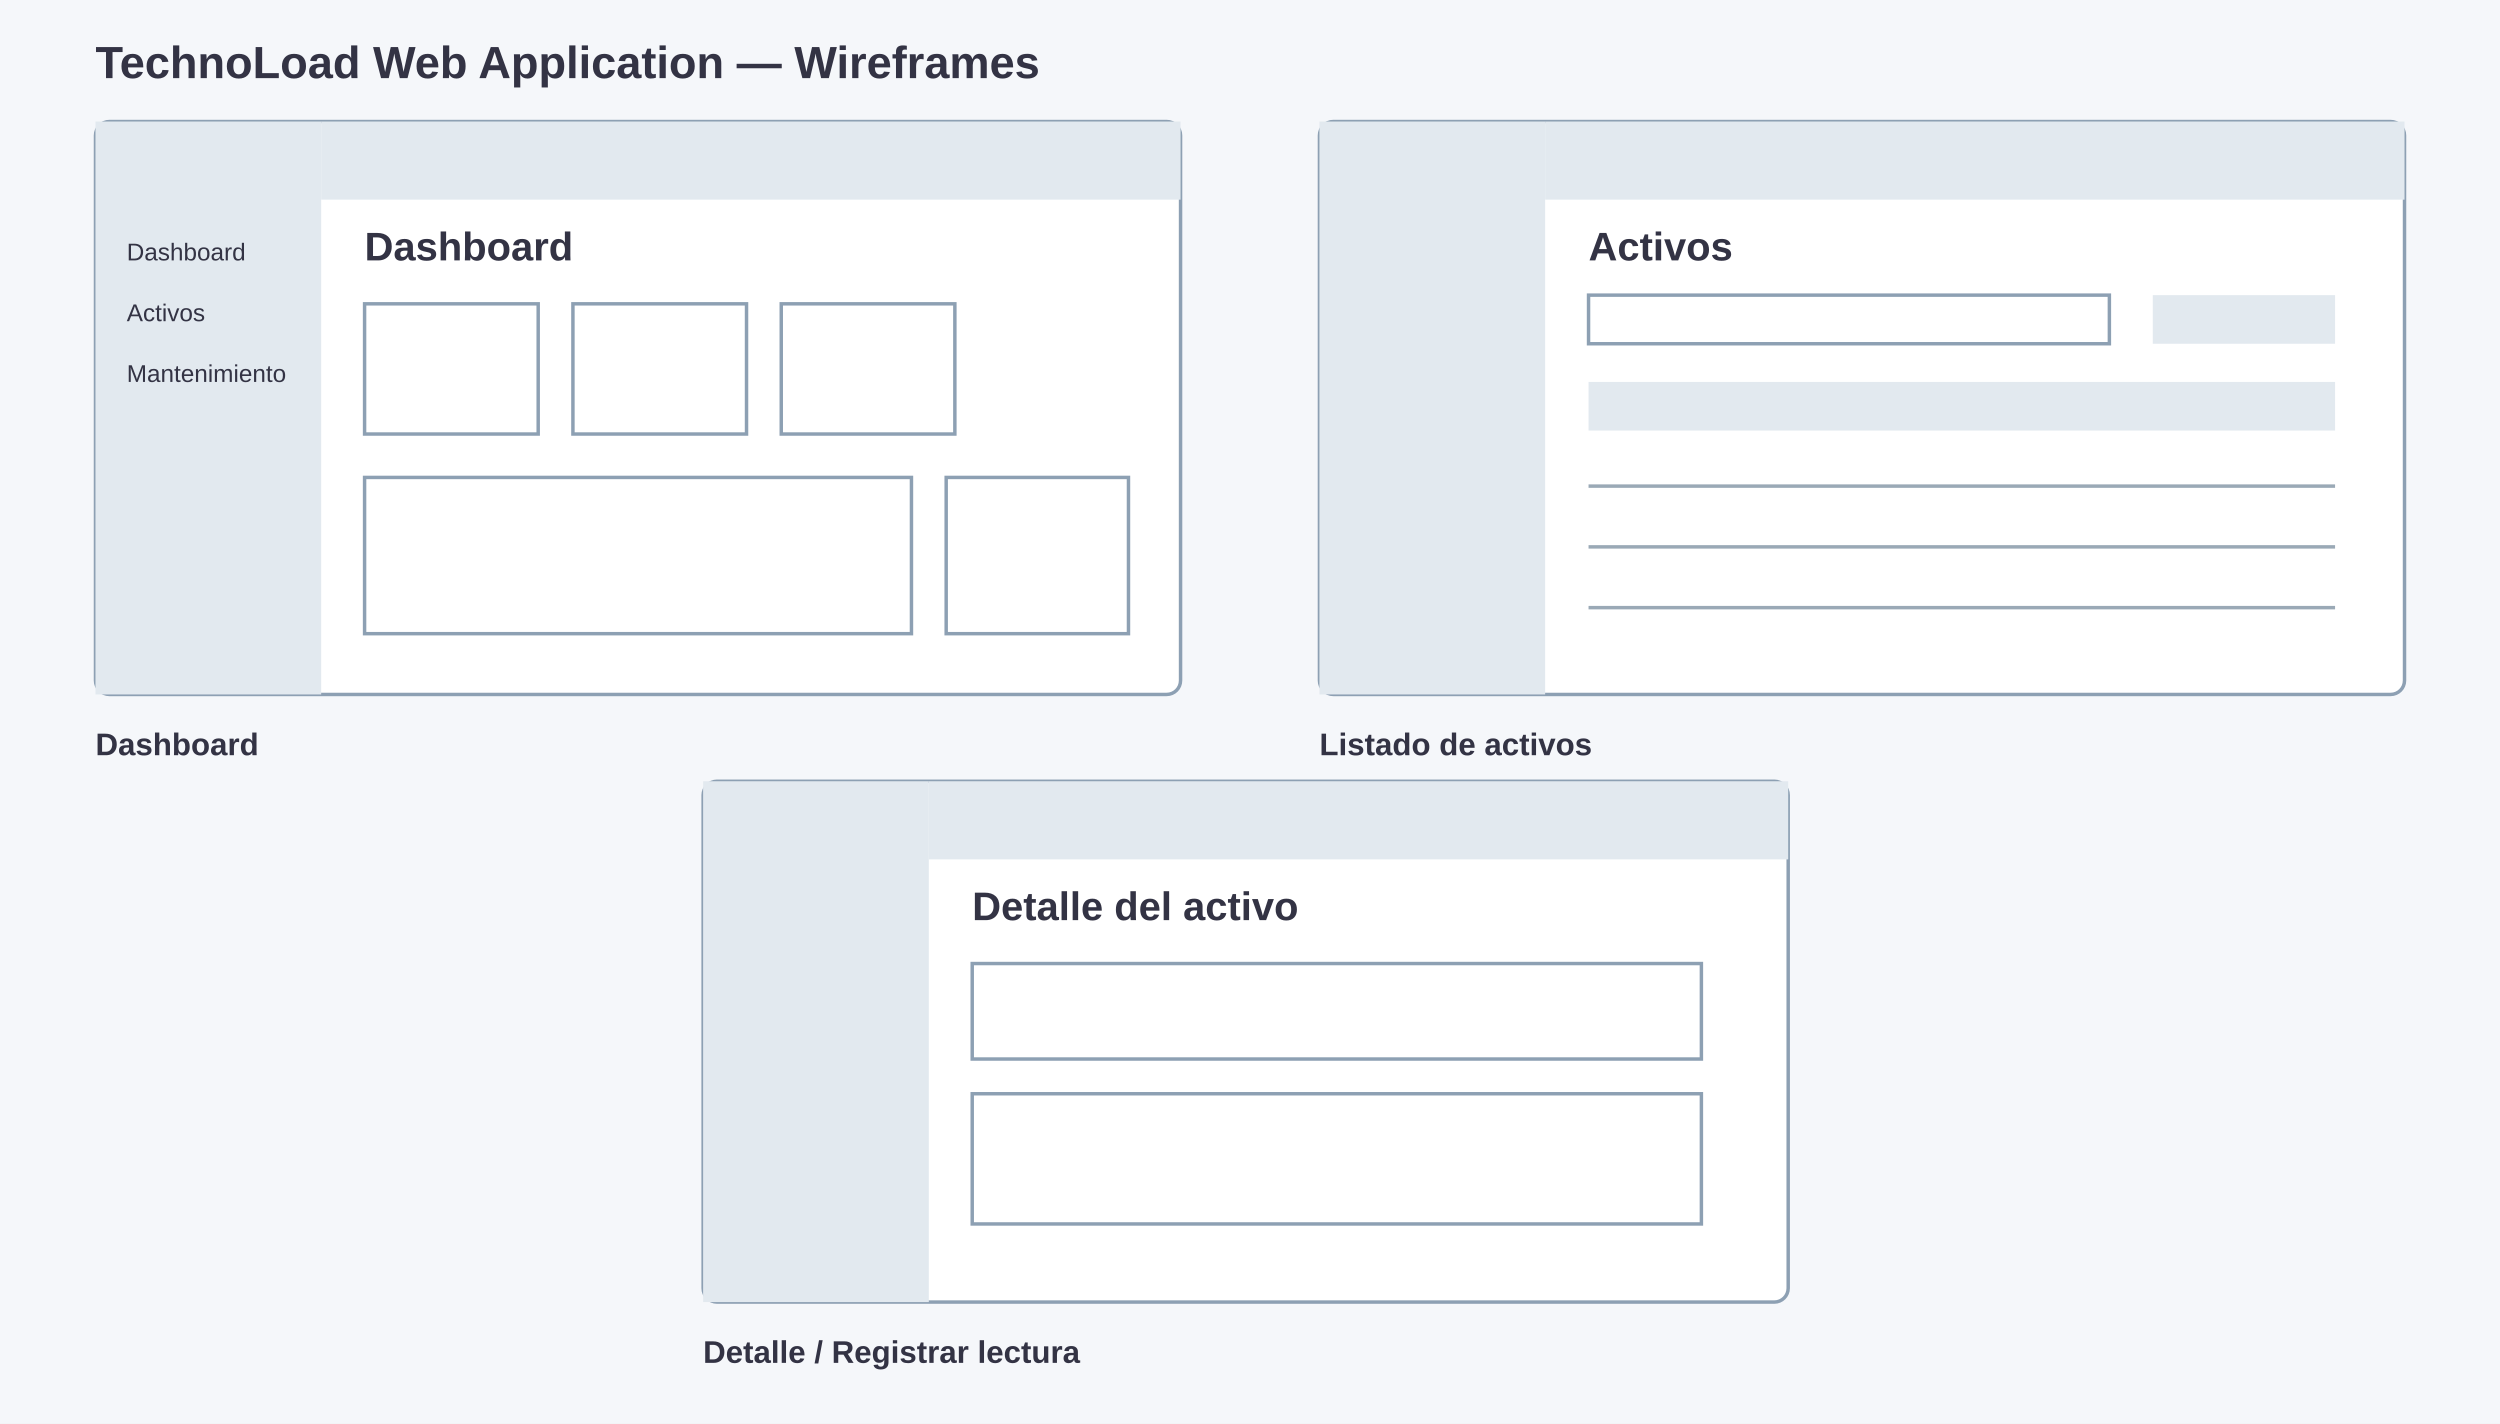
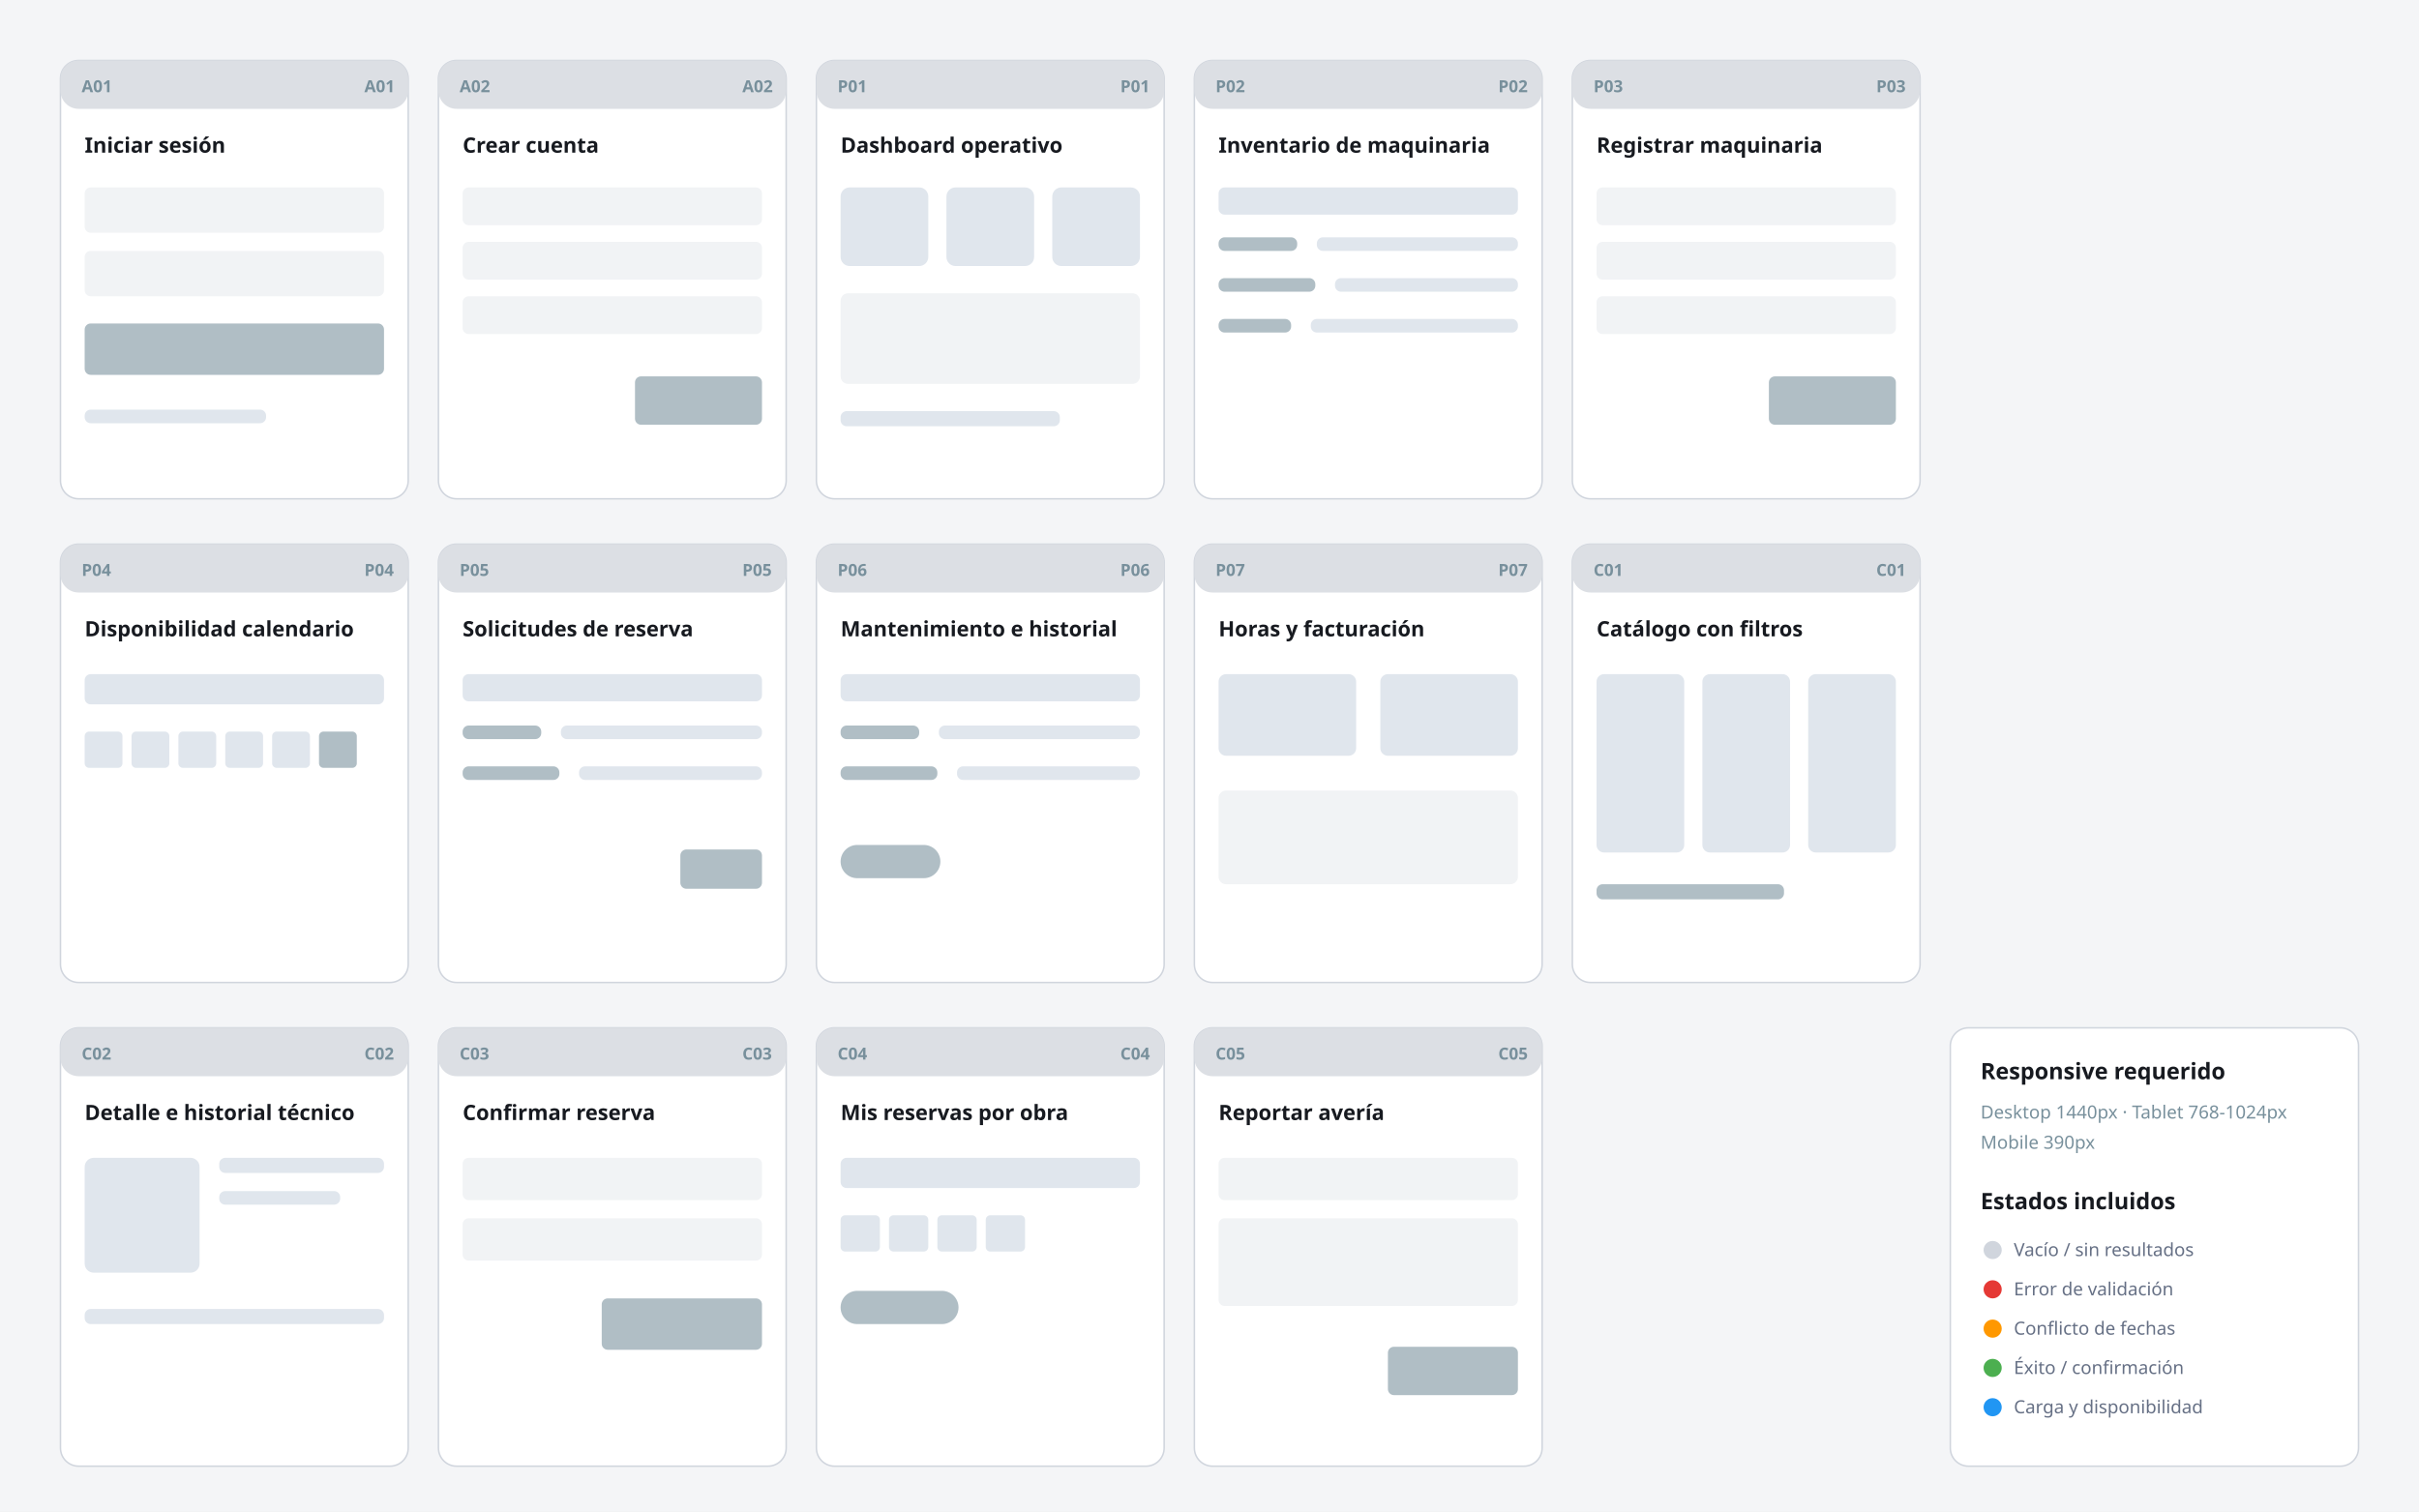
- <svg xmlns="http://www.w3.org/2000/svg" width="1440" height="820" viewBox="0 0 1440 820">
-   <style>text{font-family:Arial,sans-serif;fill:#334}.frame{fill:#fff;stroke:#8da0b3;stroke-width:2}.side{fill:#e2e9ef}.line{stroke:#9aa9b6;stroke-width:2}</style>
-   <rect width="1440" height="820" fill="#f5f7fa" />
-   <text x="55" y="45" font-size="26" font-weight="bold">TechnoLoad Web Application — Wireframes</text>
-   <g transform="translate(55 70)">
-     <rect class="frame" width="625" height="330" rx="8" />
-     <rect class="side" width="130" height="330" />
-     <rect class="side" x="130" width="495" height="45" />
-     <text x="18" y="80" font-size="14">Dashboard</text>
-     <text x="18" y="115" font-size="14">Activos</text>
-     <text x="18" y="150" font-size="14">Mantenimiento</text>
-     <text x="155" y="80" font-size="23" font-weight="bold">Dashboard</text>
-     <rect class="frame" x="155" y="105" width="100" height="75" />
-     <rect class="frame" x="275" y="105" width="100" height="75" />
-     <rect class="frame" x="395" y="105" width="100" height="75" />
-     <rect class="frame" x="155" y="205" width="315" height="90" />
-     <rect class="frame" x="490" y="205" width="105" height="90" />
-     <text x="0" y="365" font-size="18" font-weight="bold">Dashboard</text>
+ <svg xmlns="http://www.w3.org/2000/svg" viewBox="0 0 1600 1000" width="100%" height="100%" role="img" aria-labelledby="title description">
+   <rect width="1600" height="1000" fill="#F4F5F7" />
+   <g>
+     <rect x="40" y="40" width="230" height="290" rx="12" fill="#FFFFFF" stroke="#D0D5DD" />
+     <rect x="40" y="40" width="230" height="32" rx="12" fill="#DCDFE4" />
+     <text x="54" y="61" font-family="sans-serif" font-size="11" font-weight="bold" fill="#78909C">A01</text>
+     <text x="241" y="61" font-family="sans-serif" font-size="11" font-weight="bold" fill="#78909C">A01</text>
+     <text x="56" y="101" font-family="sans-serif" font-size="14" font-weight="bold" fill="#171A20">Iniciar sesión</text>
+     <rect x="56" y="124" width="198" height="30" rx="4" fill="#F1F3F5" />
+     <rect x="56" y="166" width="198" height="30" rx="4" fill="#F1F3F5" />
+     <rect x="56" y="214" width="198" height="34" rx="4" fill="#B0BEC5" />
+     <rect x="56" y="271" width="120" height="9" rx="4" fill="#E0E6ED" />
  </g>
-   <g transform="translate(760 70)">
-     <rect class="frame" width="625" height="330" rx="8" />
-     <rect class="side" width="130" height="330" />
-     <rect class="side" x="130" width="495" height="45" />
-     <text x="155" y="80" font-size="23" font-weight="bold">Activos</text>
-     <rect class="frame" x="155" y="100" width="300" height="28" />
-     <rect class="side" x="480" y="100" width="105" height="28" />
-     <g transform="translate(155 150)">
-       <rect class="side" width="430" height="28" />
-       <path class="line" d="M0 60H430M0 95H430M0 130H430" />
-     </g>
-     <text x="0" y="365" font-size="18" font-weight="bold">Listado de activos</text>
+   <g>
+     <rect x="290" y="40" width="230" height="290" rx="12" fill="#FFFFFF" stroke="#D0D5DD" />
+     <rect x="290" y="40" width="230" height="32" rx="12" fill="#DCDFE4" />
+     <text x="304" y="61" font-family="sans-serif" font-size="11" font-weight="bold" fill="#78909C">A02</text>
+     <text x="491" y="61" font-family="sans-serif" font-size="11" font-weight="bold" fill="#78909C">A02</text>
+     <text x="306" y="101" font-family="sans-serif" font-size="14" font-weight="bold" fill="#171A20">Crear cuenta</text>
+     <rect x="306" y="124" width="198" height="25" rx="4" fill="#F1F3F5" />
+     <rect x="306" y="160" width="198" height="25" rx="4" fill="#F1F3F5" />
+     <rect x="306" y="196" width="198" height="25" rx="4" fill="#F1F3F5" />
+     <rect x="420" y="249" width="84" height="32" rx="4" fill="#B0BEC5" />
  </g>
-   <g transform="translate(405 450)">
-     <rect class="frame" width="625" height="300" rx="8" />
-     <rect class="side" width="130" height="300" />
-     <rect class="side" x="130" width="495" height="45" />
-     <text x="155" y="80" font-size="23" font-weight="bold">Detalle del activo</text>
-     <rect class="frame" x="155" y="105" width="420" height="55" />
-     <rect class="frame" x="155" y="180" width="420" height="75" />
-     <text x="0" y="335" font-size="18" font-weight="bold">Detalle / Registrar lectura</text>
+   <g>
+     <rect x="540" y="40" width="230" height="290" rx="12" fill="#FFFFFF" stroke="#D0D5DD" />
+     <rect x="540" y="40" width="230" height="32" rx="12" fill="#DCDFE4" />
+     <text x="554" y="61" font-family="sans-serif" font-size="11" font-weight="bold" fill="#78909C">P01</text>
+     <text x="741" y="61" font-family="sans-serif" font-size="11" font-weight="bold" fill="#78909C">P01</text>
+     <text x="556" y="101" font-family="sans-serif" font-size="14" font-weight="bold" fill="#171A20">Dashboard operativo</text>
+     <rect x="556" y="124" width="58" height="52" rx="6" fill="#E0E6ED" />
+     <rect x="626" y="124" width="58" height="52" rx="6" fill="#E0E6ED" />
+     <rect x="696" y="124" width="58" height="52" rx="6" fill="#E0E6ED" />
+     <rect x="556" y="194" width="198" height="60" rx="5" fill="#F1F3F5" />
+     <rect x="556" y="272" width="145" height="10" rx="4" fill="#E0E6ED" />
+   </g>
+   <g>
+     <rect x="790" y="40" width="230" height="290" rx="12" fill="#FFFFFF" stroke="#D0D5DD" />
+     <rect x="790" y="40" width="230" height="32" rx="12" fill="#DCDFE4" />
+     <text x="804" y="61" font-family="sans-serif" font-size="11" font-weight="bold" fill="#78909C">P02</text>
+     <text x="991" y="61" font-family="sans-serif" font-size="11" font-weight="bold" fill="#78909C">P02</text>
+     <text x="806" y="101" font-family="sans-serif" font-size="14" font-weight="bold" fill="#171A20">Inventario de maquinaria</text>
+     <rect x="806" y="124" width="198" height="18" rx="4" fill="#E0E6ED" />
+     <rect x="806" y="157" width="52" height="9" rx="4" fill="#B0BEC5" />
+     <rect x="871" y="157" width="133" height="9" rx="4" fill="#E0E6ED" />
+     <rect x="806" y="184" width="64" height="9" rx="4" fill="#B0BEC5" />
+     <rect x="883" y="184" width="121" height="9" rx="4" fill="#E0E6ED" />
+     <rect x="806" y="211" width="48" height="9" rx="4" fill="#B0BEC5" />
+     <rect x="867" y="211" width="137" height="9" rx="4" fill="#E0E6ED" />
+   </g>
+   <g>
+     <rect x="1040" y="40" width="230" height="290" rx="12" fill="#FFFFFF" stroke="#D0D5DD" />
+     <rect x="1040" y="40" width="230" height="32" rx="12" fill="#DCDFE4" />
+     <text x="1054" y="61" font-family="sans-serif" font-size="11" font-weight="bold" fill="#78909C">P03</text>
+     <text x="1241" y="61" font-family="sans-serif" font-size="11" font-weight="bold" fill="#78909C">P03</text>
+     <text x="1056" y="101" font-family="sans-serif" font-size="14" font-weight="bold" fill="#171A20">Registrar maquinaria</text>
+     <rect x="1056" y="124" width="198" height="25" rx="4" fill="#F1F3F5" />
+     <rect x="1056" y="160" width="198" height="25" rx="4" fill="#F1F3F5" />
+     <rect x="1056" y="196" width="198" height="25" rx="4" fill="#F1F3F5" />
+     <rect x="1170" y="249" width="84" height="32" rx="4" fill="#B0BEC5" />
+   </g>
+   <g>
+     <rect x="40" y="360" width="230" height="290" rx="12" fill="#FFFFFF" stroke="#D0D5DD" />
+     <rect x="40" y="360" width="230" height="32" rx="12" fill="#DCDFE4" />
+     <text x="54" y="381" font-family="sans-serif" font-size="11" font-weight="bold" fill="#78909C">P04</text>
+     <text x="241" y="381" font-family="sans-serif" font-size="11" font-weight="bold" fill="#78909C">P04</text>
+     <text x="56" y="421" font-family="sans-serif" font-size="14" font-weight="bold" fill="#171A20">Disponibilidad calendario</text>
+     <rect x="56" y="446" width="198" height="20" rx="4" fill="#E0E6ED" />
+     <rect x="56" y="484" width="25" height="24" rx="3" fill="#E0E6ED" />
+     <rect x="87" y="484" width="25" height="24" rx="3" fill="#E0E6ED" />
+     <rect x="118" y="484" width="25" height="24" rx="3" fill="#E0E6ED" />
+     <rect x="149" y="484" width="25" height="24" rx="3" fill="#E0E6ED" />
+     <rect x="180" y="484" width="25" height="24" rx="3" fill="#E0E6ED" />
+     <rect x="211" y="484" width="25" height="24" rx="3" fill="#B0BEC5" />
+   </g>
+   <g>
+     <rect x="290" y="360" width="230" height="290" rx="12" fill="#FFFFFF" stroke="#D0D5DD" />
+     <rect x="290" y="360" width="230" height="32" rx="12" fill="#DCDFE4" />
+     <text x="304" y="381" font-family="sans-serif" font-size="11" font-weight="bold" fill="#78909C">P05</text>
+     <text x="491" y="381" font-family="sans-serif" font-size="11" font-weight="bold" fill="#78909C">P05</text>
+     <text x="306" y="421" font-family="sans-serif" font-size="14" font-weight="bold" fill="#171A20">Solicitudes de reserva</text>
+     <rect x="306" y="446" width="198" height="18" rx="4" fill="#E0E6ED" />
+     <rect x="306" y="480" width="52" height="9" rx="4" fill="#B0BEC5" />
+     <rect x="371" y="480" width="133" height="9" rx="4" fill="#E0E6ED" />
+     <rect x="306" y="507" width="64" height="9" rx="4" fill="#B0BEC5" />
+     <rect x="383" y="507" width="121" height="9" rx="4" fill="#E0E6ED" />
+     <rect x="450" y="562" width="54" height="26" rx="4" fill="#B0BEC5" />
+   </g>
+   <g>
+     <rect x="540" y="360" width="230" height="290" rx="12" fill="#FFFFFF" stroke="#D0D5DD" />
+     <rect x="540" y="360" width="230" height="32" rx="12" fill="#DCDFE4" />
+     <text x="554" y="381" font-family="sans-serif" font-size="11" font-weight="bold" fill="#78909C">P06</text>
+     <text x="741" y="381" font-family="sans-serif" font-size="11" font-weight="bold" fill="#78909C">P06</text>
+     <text x="556" y="421" font-family="sans-serif" font-size="14" font-weight="bold" fill="#171A20">Mantenimiento e historial</text>
+     <rect x="556" y="446" width="198" height="18" rx="4" fill="#E0E6ED" />
+     <rect x="556" y="480" width="52" height="9" rx="4" fill="#B0BEC5" />
+     <rect x="621" y="480" width="133" height="9" rx="4" fill="#E0E6ED" />
+     <rect x="556" y="507" width="64" height="9" rx="4" fill="#B0BEC5" />
+     <rect x="633" y="507" width="121" height="9" rx="4" fill="#E0E6ED" />
+     <rect x="556" y="559" width="66" height="22" rx="11" fill="#B0BEC5" />
+   </g>
+   <g>
+     <rect x="790" y="360" width="230" height="290" rx="12" fill="#FFFFFF" stroke="#D0D5DD" />
+     <rect x="790" y="360" width="230" height="32" rx="12" fill="#DCDFE4" />
+     <text x="804" y="381" font-family="sans-serif" font-size="11" font-weight="bold" fill="#78909C">P07</text>
+     <text x="991" y="381" font-family="sans-serif" font-size="11" font-weight="bold" fill="#78909C">P07</text>
+     <text x="806" y="421" font-family="sans-serif" font-size="14" font-weight="bold" fill="#171A20">Horas y facturación</text>
+     <rect x="806" y="446" width="91" height="54" rx="5" fill="#E0E6ED" />
+     <rect x="913" y="446" width="91" height="54" rx="5" fill="#E0E6ED" />
+     <rect x="806" y="523" width="198" height="62" rx="5" fill="#F1F3F5" />
+   </g>
+   <g>
+     <rect x="1040" y="360" width="230" height="290" rx="12" fill="#FFFFFF" stroke="#D0D5DD" />
+     <rect x="1040" y="360" width="230" height="32" rx="12" fill="#DCDFE4" />
+     <text x="1054" y="381" font-family="sans-serif" font-size="11" font-weight="bold" fill="#78909C">C01</text>
+     <text x="1241" y="381" font-family="sans-serif" font-size="11" font-weight="bold" fill="#78909C">C01</text>
+     <text x="1056" y="421" font-family="sans-serif" font-size="14" font-weight="bold" fill="#171A20">Catálogo con filtros</text>
+     <rect x="1056" y="446" width="58" height="118" rx="5" fill="#E0E6ED" />
+     <rect x="1126" y="446" width="58" height="118" rx="5" fill="#E0E6ED" />
+     <rect x="1196" y="446" width="58" height="118" rx="5" fill="#E0E6ED" />
+     <rect x="1056" y="585" width="124" height="10" rx="4" fill="#B0BEC5" />
+   </g>
+   <g>
+     <rect x="40" y="680" width="230" height="290" rx="12" fill="#FFFFFF" stroke="#D0D5DD" />
+     <rect x="40" y="680" width="230" height="32" rx="12" fill="#DCDFE4" />
+     <text x="54" y="701" font-family="sans-serif" font-size="11" font-weight="bold" fill="#78909C">C02</text>
+     <text x="241" y="701" font-family="sans-serif" font-size="11" font-weight="bold" fill="#78909C">C02</text>
+     <text x="56" y="741" font-family="sans-serif" font-size="14" font-weight="bold" fill="#171A20">Detalle e historial técnico</text>
+     <rect x="56" y="766" width="76" height="76" rx="6" fill="#E0E6ED" />
+     <rect x="145" y="766" width="109" height="10" rx="4" fill="#E0E6ED" />
+     <rect x="145" y="788" width="80" height="9" rx="4" fill="#E0E6ED" />
+     <rect x="56" y="866" width="198" height="10" rx="4" fill="#E0E6ED" />
+   </g>
+   <g>
+     <rect x="290" y="680" width="230" height="290" rx="12" fill="#FFFFFF" stroke="#D0D5DD" />
+     <rect x="290" y="680" width="230" height="32" rx="12" fill="#DCDFE4" />
+     <text x="304" y="701" font-family="sans-serif" font-size="11" font-weight="bold" fill="#78909C">C03</text>
+     <text x="491" y="701" font-family="sans-serif" font-size="11" font-weight="bold" fill="#78909C">C03</text>
+     <text x="306" y="741" font-family="sans-serif" font-size="14" font-weight="bold" fill="#171A20">Confirmar reserva</text>
+     <rect x="306" y="766" width="198" height="28" rx="4" fill="#F1F3F5" />
+     <rect x="306" y="806" width="198" height="28" rx="4" fill="#F1F3F5" />
+     <rect x="398" y="859" width="106" height="34" rx="4" fill="#B0BEC5" />
+   </g>
+   <g>
+     <rect x="540" y="680" width="230" height="290" rx="12" fill="#FFFFFF" stroke="#D0D5DD" />
+     <rect x="540" y="680" width="230" height="32" rx="12" fill="#DCDFE4" />
+     <text x="554" y="701" font-family="sans-serif" font-size="11" font-weight="bold" fill="#78909C">C04</text>
+     <text x="741" y="701" font-family="sans-serif" font-size="11" font-weight="bold" fill="#78909C">C04</text>
+     <text x="556" y="741" font-family="sans-serif" font-size="14" font-weight="bold" fill="#171A20">Mis reservas por obra</text>
+     <rect x="556" y="766" width="198" height="20" rx="4" fill="#E0E6ED" />
+     <rect x="556" y="804" width="26" height="24" rx="3" fill="#E0E6ED" />
+     <rect x="588" y="804" width="26" height="24" rx="3" fill="#E0E6ED" />
+     <rect x="620" y="804" width="26" height="24" rx="3" fill="#E0E6ED" />
+     <rect x="652" y="804" width="26" height="24" rx="3" fill="#E0E6ED" />
+     <rect x="556" y="854" width="78" height="22" rx="11" fill="#B0BEC5" />
+   </g>
+   <g>
+     <rect x="790" y="680" width="230" height="290" rx="12" fill="#FFFFFF" stroke="#D0D5DD" />
+     <rect x="790" y="680" width="230" height="32" rx="12" fill="#DCDFE4" />
+     <text x="804" y="701" font-family="sans-serif" font-size="11" font-weight="bold" fill="#78909C">C05</text>
+     <text x="991" y="701" font-family="sans-serif" font-size="11" font-weight="bold" fill="#78909C">C05</text>
+     <text x="806" y="741" font-family="sans-serif" font-size="14" font-weight="bold" fill="#171A20">Reportar avería</text>
+     <rect x="806" y="766" width="198" height="28" rx="4" fill="#F1F3F5" />
+     <rect x="806" y="806" width="198" height="58" rx="4" fill="#F1F3F5" />
+     <rect x="918" y="891" width="86" height="32" rx="4" fill="#B0BEC5" />
+   </g>
+   <g>
+     <rect x="1290" y="680" width="270" height="290" rx="12" fill="#FFFFFF" stroke="#D0D5DD" />
+     <text x="1310" y="714" font-family="sans-serif" font-size="15" font-weight="bold" fill="#171A20">Responsive requerido</text>
+     <text x="1310" y="740" font-family="sans-serif" font-size="12" fill="#78909C">Desktop 1440px · Tablet 768-1024px</text>
+     <text x="1310" y="760" font-family="sans-serif" font-size="12" fill="#78909C">Mobile 390px</text>
+     <text x="1310" y="800" font-family="sans-serif" font-size="15" font-weight="bold" fill="#171A20">Estados incluidos</text>
+     <circle cx="1318" cy="827" r="6" fill="#D0D5DD" />
+     <text x="1332" y="831" font-family="sans-serif" font-size="12" fill="#667085">Vacío / sin resultados</text>
+     <circle cx="1318" cy="853" r="6" fill="#E53935" />
+     <text x="1332" y="857" font-family="sans-serif" font-size="12" fill="#667085">Error de validación</text>
+     <circle cx="1318" cy="879" r="6" fill="#FF9800" />
+     <text x="1332" y="883" font-family="sans-serif" font-size="12" fill="#667085">Conflicto de fechas</text>
+     <circle cx="1318" cy="905" r="6" fill="#4CAF50" />
+     <text x="1332" y="909" font-family="sans-serif" font-size="12" fill="#667085">Éxito / confirmación</text>
+     <circle cx="1318" cy="931" r="6" fill="#2196F3" />
+     <text x="1332" y="935" font-family="sans-serif" font-size="12" fill="#667085">Carga y disponibilidad</text>
  </g>
</svg>
